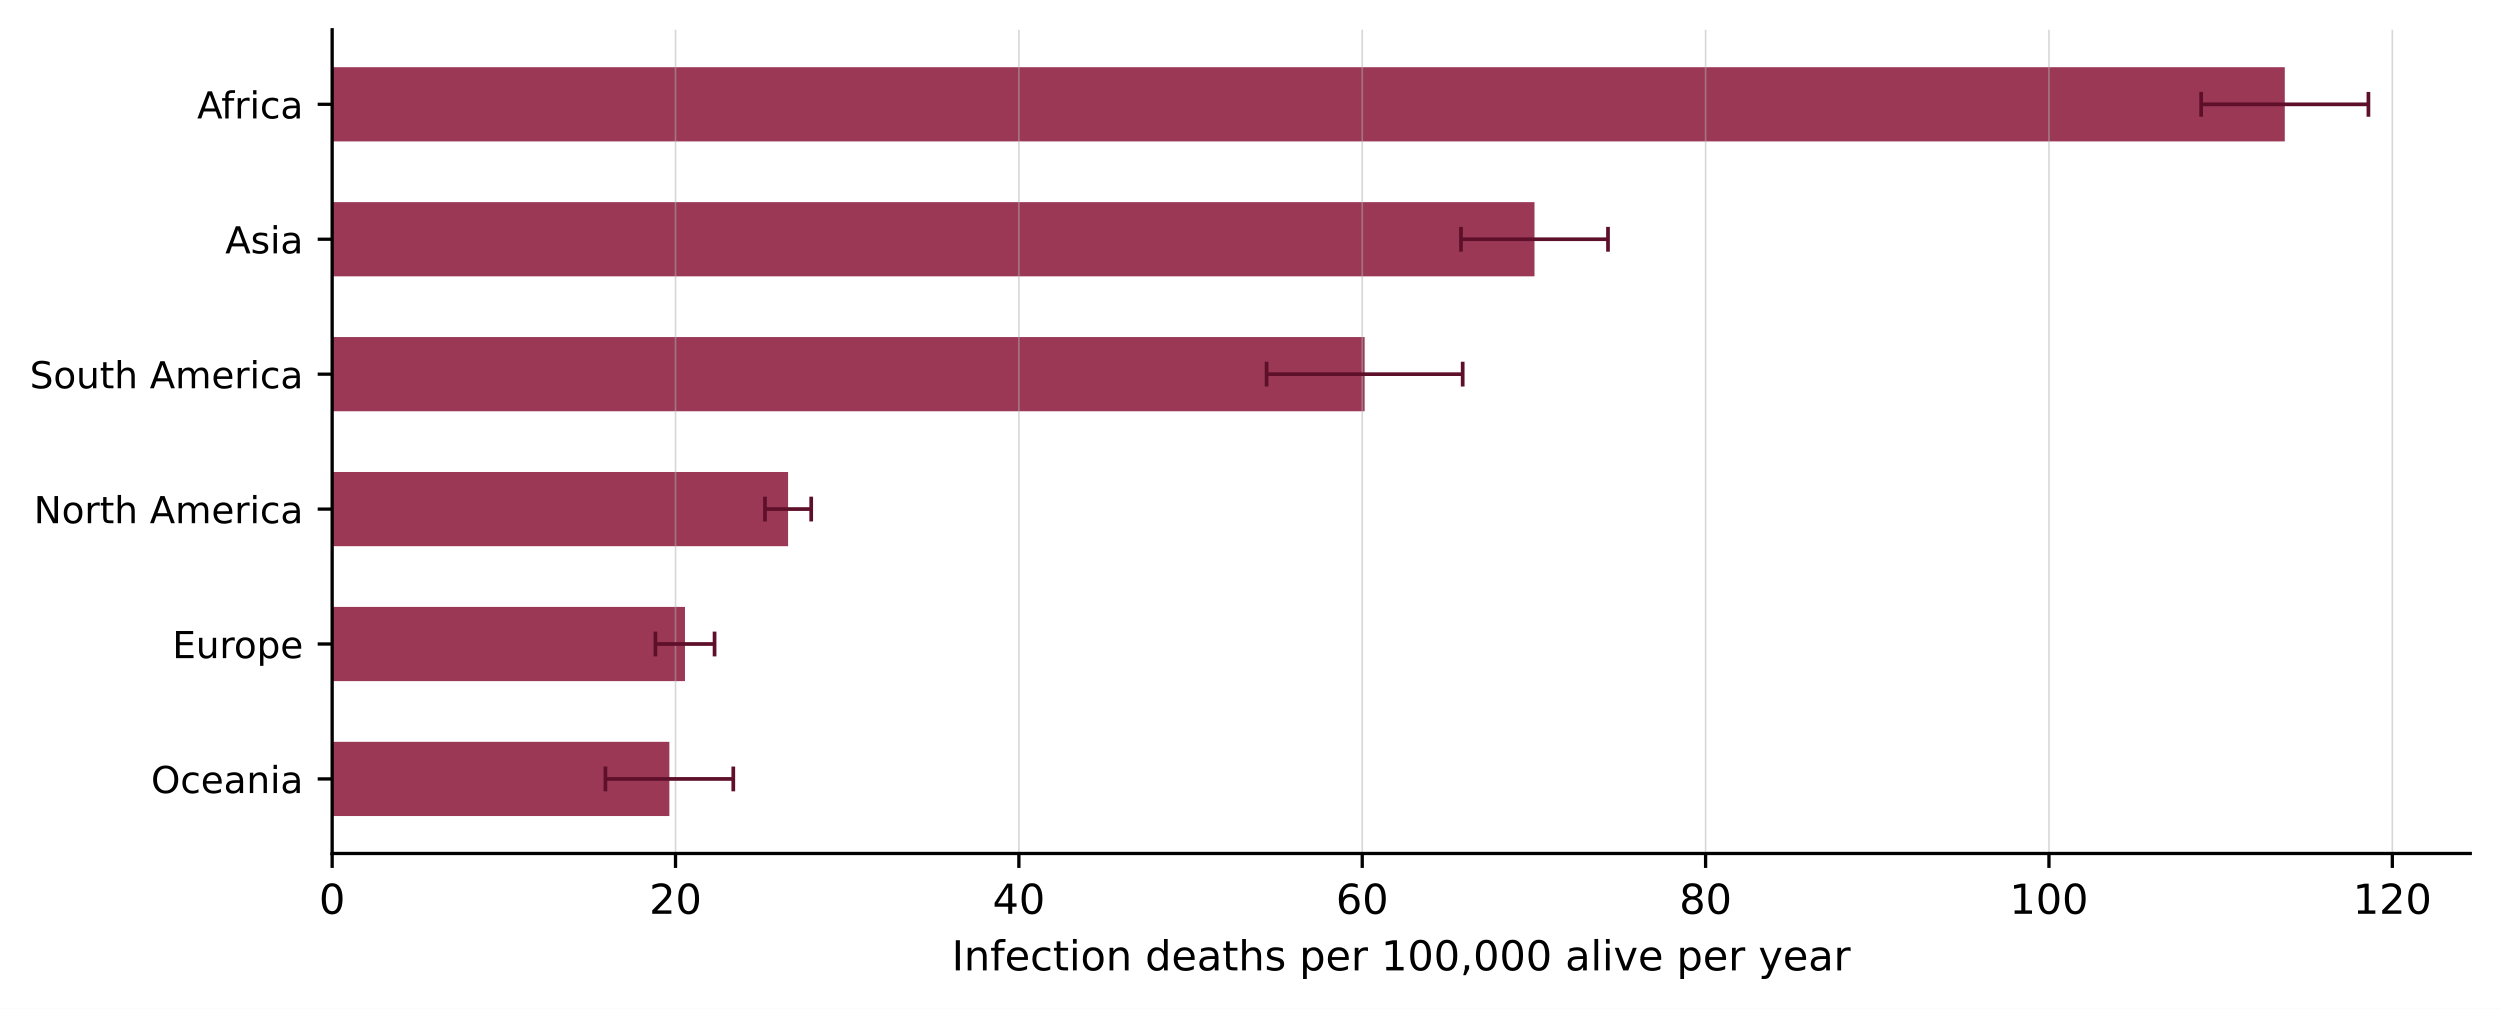
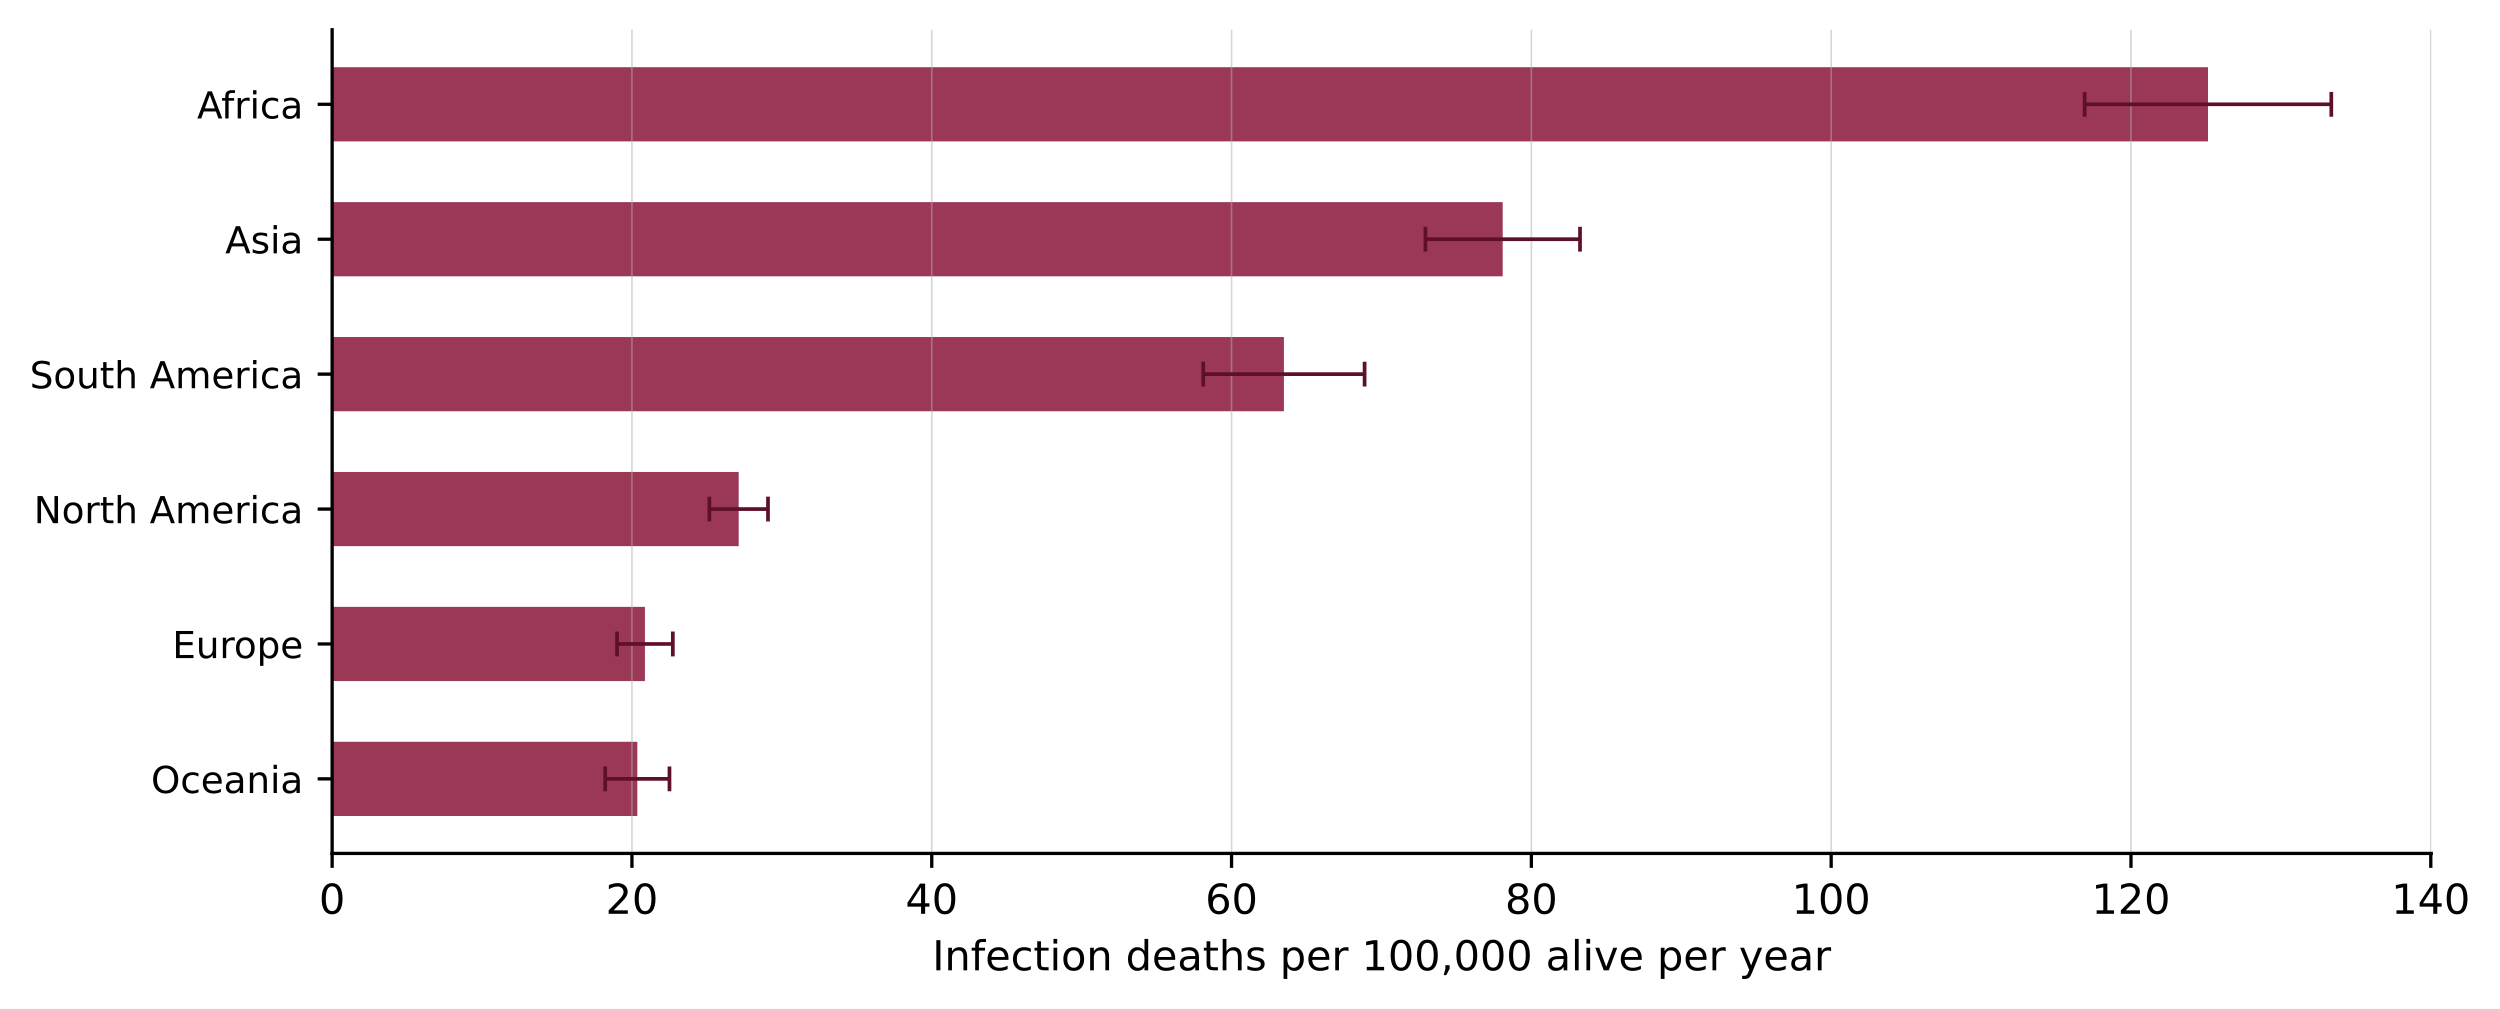
- <svg xmlns="http://www.w3.org/2000/svg" xmlns:xlink="http://www.w3.org/1999/xlink" width="604.702pt" height="243.996pt" viewBox="0 0 604.702 243.996" version="1.1">
+ <svg xmlns="http://www.w3.org/2000/svg" xmlns:xlink="http://www.w3.org/1999/xlink" width="604.743pt" height="243.996pt" viewBox="0 0 604.743 243.996" version="1.1">
  <defs>
    <style type="text/css">*{stroke-linejoin: round; stroke-linecap: butt}</style>
  </defs>
  <g id="figure_1">
    <g id="patch_1">
-       <path d="M 0 243.996  L 604.702 243.996  L 604.702 0  L 0 0  z " style="fill: #ffffff" />
+       <path d="M 0 243.996  L 604.743 243.996  L 604.743 0  L 0 0  z " style="fill: #ffffff" />
    </g>
    <g id="axes_1">
      <g id="patch_2">
-         <path d="M 80.342 206.44  L 597.502 206.44  L 597.502 7.2  L 80.342 7.2  z " style="fill: #ffffff" />
+         <path d="M 80.342 206.44  L 588.115 206.44  L 588.115 7.2  L 80.342 7.2  z " style="fill: #ffffff" />
      </g>
      <g id="patch_3">
-         <path d="M 80.342 197.384  L 161.906 197.384  L 161.906 179.434  L 80.342 179.434  z " clip-path="url(#p7c0ddeac1a)" style="fill: #8c1d40; opacity: 0.88" />
+         <path d="M 80.342 197.384  L 154.167 197.384  L 154.167 179.434  L 80.342 179.434  z " clip-path="url(#p4e6fd06674)" style="fill: #8c1d40; opacity: 0.88" />
      </g>
      <g id="patch_4">
-         <path d="M 80.342 164.748  L 165.685 164.748  L 165.685 146.799  L 80.342 146.799  z " clip-path="url(#p7c0ddeac1a)" style="fill: #8c1d40; opacity: 0.88" />
+         <path d="M 80.342 164.748  L 156.006 164.748  L 156.006 146.799  L 80.342 146.799  z " clip-path="url(#p4e6fd06674)" style="fill: #8c1d40; opacity: 0.88" />
      </g>
      <g id="patch_5">
-         <path d="M 80.342 132.113  L 190.622 132.113  L 190.622 114.163  L 80.342 114.163  z " clip-path="url(#p7c0ddeac1a)" style="fill: #8c1d40; opacity: 0.88" />
+         <path d="M 80.342 132.113  L 178.686 132.113  L 178.686 114.163  L 80.342 114.163  z " clip-path="url(#p4e6fd06674)" style="fill: #8c1d40; opacity: 0.88" />
      </g>
      <g id="patch_6">
-         <path d="M 80.342 99.477  L 330.08 99.477  L 330.08 81.527  L 80.342 81.527  z " clip-path="url(#p7c0ddeac1a)" style="fill: #8c1d40; opacity: 0.88" />
+         <path d="M 80.342 99.477  L 310.576 99.477  L 310.576 81.527  L 80.342 81.527  z " clip-path="url(#p4e6fd06674)" style="fill: #8c1d40; opacity: 0.88" />
      </g>
      <g id="patch_7">
-         <path d="M 80.342 66.841  L 371.164 66.841  L 371.164 48.892  L 80.342 48.892  z " clip-path="url(#p7c0ddeac1a)" style="fill: #8c1d40; opacity: 0.88" />
+         <path d="M 80.342 66.841  L 363.5 66.841  L 363.5 48.892  L 80.342 48.892  z " clip-path="url(#p4e6fd06674)" style="fill: #8c1d40; opacity: 0.88" />
      </g>
      <g id="patch_8">
-         <path d="M 80.342 34.206  L 552.646 34.206  L 552.646 16.256  L 80.342 16.256  z " clip-path="url(#p7c0ddeac1a)" style="fill: #8c1d40; opacity: 0.88" />
+         <path d="M 80.342 34.206  L 534.103 34.206  L 534.103 16.256  L 80.342 16.256  z " clip-path="url(#p4e6fd06674)" style="fill: #8c1d40; opacity: 0.88" />
      </g>
      <g id="matplotlib.axis_1">
        <g id="xtick_1">
          <g id="line2d_1">
-             <path d="M 80.342 206.44  L 80.342 7.2  " clip-path="url(#p7c0ddeac1a)" style="fill: none; stroke: #b0b0b0; stroke-opacity: 0.5; stroke-width: 0.4; stroke-linecap: square" />
+             <path d="M 80.342 206.44  L 80.342 7.2  " clip-path="url(#p4e6fd06674)" style="fill: none; stroke: #b0b0b0; stroke-opacity: 0.5; stroke-width: 0.4; stroke-linecap: square" />
          </g>
          <g id="line2d_2">
            <defs>
-               <path id="m0e5af4dae8" d="M 0 0  L 0 3.5  " style="stroke: #000000; stroke-width: 0.8" />
+               <path id="m70fa93c4e7" d="M 0 0  L 0 3.5  " style="stroke: #000000; stroke-width: 0.8" />
            </defs>
            <g>
-               <use xlink:href="#m0e5af4dae8" x="80.342" y="206.44" style="stroke: #000000; stroke-width: 0.8" />
+               <use xlink:href="#m70fa93c4e7" x="80.342" y="206.44" style="stroke: #000000; stroke-width: 0.8" />
            </g>
          </g>
          <g id="text_1">
            <g transform="translate(77.16031 221.0384) scale(0.1 -0.1)">
              <defs>
                <path id="DejaVuSans-30" d="M 2034 4250  Q 1547 4250 1301 3770  Q 1056 3291 1056 2328  Q 1056 1369 1301 889  Q 1547 409 2034 409  Q 2525 409 2770 889  Q 3016 1369 3016 2328  Q 3016 3291 2770 3770  Q 2525 4250 2034 4250  z M 2034 4750  Q 2819 4750 3233 4129  Q 3647 3509 3647 2328  Q 3647 1150 3233 529  Q 2819 -91 2034 -91  Q 1250 -91 836 529  Q 422 1150 422 2328  Q 422 3509 836 4129  Q 1250 4750 2034 4750  z " transform="scale(0.015625)" />
              </defs>
              <use xlink:href="#DejaVuSans-30" />
            </g>
          </g>
        </g>
        <g id="xtick_2">
          <g id="line2d_3">
-             <path d="M 163.394 206.44  L 163.394 7.2  " clip-path="url(#p7c0ddeac1a)" style="fill: none; stroke: #b0b0b0; stroke-opacity: 0.5; stroke-width: 0.4; stroke-linecap: square" />
+             <path d="M 152.864 206.44  L 152.864 7.2  " clip-path="url(#p4e6fd06674)" style="fill: none; stroke: #b0b0b0; stroke-opacity: 0.5; stroke-width: 0.4; stroke-linecap: square" />
          </g>
          <g id="line2d_4">
            <g>
-               <use xlink:href="#m0e5af4dae8" x="163.394" y="206.44" style="stroke: #000000; stroke-width: 0.8" />
+               <use xlink:href="#m70fa93c4e7" x="152.864" y="206.44" style="stroke: #000000; stroke-width: 0.8" />
            </g>
          </g>
          <g id="text_2">
-             <g transform="translate(157.0313 221.0384) scale(0.1 -0.1)">
+             <g transform="translate(146.5015 221.0384) scale(0.1 -0.1)">
              <defs>
                <path id="DejaVuSans-32" d="M 1228 531  L 3431 531  L 3431 0  L 469 0  L 469 531  Q 828 903 1448 1529  Q 2069 2156 2228 2338  Q 2531 2678 2651 2914  Q 2772 3150 2772 3378  Q 2772 3750 2511 3984  Q 2250 4219 1831 4219  Q 1534 4219 1204 4116  Q 875 4013 500 3803  L 500 4441  Q 881 4594 1212 4672  Q 1544 4750 1819 4750  Q 2544 4750 2975 4387  Q 3406 4025 3406 3419  Q 3406 3131 3298 2873  Q 3191 2616 2906 2266  Q 2828 2175 2409 1742  Q 1991 1309 1228 531  z " transform="scale(0.015625)" />
              </defs>
              <use xlink:href="#DejaVuSans-32" />
              <use xlink:href="#DejaVuSans-30" transform="translate(63.62305 0)" />
            </g>
          </g>
        </g>
        <g id="xtick_3">
          <g id="line2d_5">
-             <path d="M 246.446 206.44  L 246.446 7.2  " clip-path="url(#p7c0ddeac1a)" style="fill: none; stroke: #b0b0b0; stroke-opacity: 0.5; stroke-width: 0.4; stroke-linecap: square" />
+             <path d="M 225.387 206.44  L 225.387 7.2  " clip-path="url(#p4e6fd06674)" style="fill: none; stroke: #b0b0b0; stroke-opacity: 0.5; stroke-width: 0.4; stroke-linecap: square" />
          </g>
          <g id="line2d_6">
            <g>
-               <use xlink:href="#m0e5af4dae8" x="246.446" y="206.44" style="stroke: #000000; stroke-width: 0.8" />
+               <use xlink:href="#m70fa93c4e7" x="225.387" y="206.44" style="stroke: #000000; stroke-width: 0.8" />
            </g>
          </g>
          <g id="text_3">
-             <g transform="translate(240.0835 221.0384) scale(0.1 -0.1)">
+             <g transform="translate(219.024 221.0384) scale(0.1 -0.1)">
              <defs>
                <path id="DejaVuSans-34" d="M 2419 4116  L 825 1625  L 2419 1625  L 2419 4116  z M 2253 4666  L 3047 4666  L 3047 1625  L 3713 1625  L 3713 1100  L 3047 1100  L 3047 0  L 2419 0  L 2419 1100  L 313 1100  L 313 1709  L 2253 4666  z " transform="scale(0.015625)" />
              </defs>
              <use xlink:href="#DejaVuSans-34" />
              <use xlink:href="#DejaVuSans-30" transform="translate(63.62305 0)" />
            </g>
          </g>
        </g>
        <g id="xtick_4">
          <g id="line2d_7">
-             <path d="M 329.498 206.44  L 329.498 7.2  " clip-path="url(#p7c0ddeac1a)" style="fill: none; stroke: #b0b0b0; stroke-opacity: 0.5; stroke-width: 0.4; stroke-linecap: square" />
+             <path d="M 297.909 206.44  L 297.909 7.2  " clip-path="url(#p4e6fd06674)" style="fill: none; stroke: #b0b0b0; stroke-opacity: 0.5; stroke-width: 0.4; stroke-linecap: square" />
          </g>
          <g id="line2d_8">
            <g>
-               <use xlink:href="#m0e5af4dae8" x="329.498" y="206.44" style="stroke: #000000; stroke-width: 0.8" />
+               <use xlink:href="#m70fa93c4e7" x="297.909" y="206.44" style="stroke: #000000; stroke-width: 0.8" />
            </g>
          </g>
          <g id="text_4">
-             <g transform="translate(323.1357 221.0384) scale(0.1 -0.1)">
+             <g transform="translate(291.5465 221.0384) scale(0.1 -0.1)">
              <defs>
                <path id="DejaVuSans-36" d="M 2113 2584  Q 1688 2584 1439 2293  Q 1191 2003 1191 1497  Q 1191 994 1439 701  Q 1688 409 2113 409  Q 2538 409 2786 701  Q 3034 994 3034 1497  Q 3034 2003 2786 2293  Q 2538 2584 2113 2584  z M 3366 4563  L 3366 3988  Q 3128 4100 2886 4159  Q 2644 4219 2406 4219  Q 1781 4219 1451 3797  Q 1122 3375 1075 2522  Q 1259 2794 1537 2939  Q 1816 3084 2150 3084  Q 2853 3084 3261 2657  Q 3669 2231 3669 1497  Q 3669 778 3244 343  Q 2819 -91 2113 -91  Q 1303 -91 875 529  Q 447 1150 447 2328  Q 447 3434 972 4092  Q 1497 4750 2381 4750  Q 2619 4750 2861 4703  Q 3103 4656 3366 4563  z " transform="scale(0.015625)" />
              </defs>
              <use xlink:href="#DejaVuSans-36" />
              <use xlink:href="#DejaVuSans-30" transform="translate(63.62305 0)" />
            </g>
          </g>
        </g>
        <g id="xtick_5">
          <g id="line2d_9">
-             <path d="M 412.55 206.44  L 412.55 7.2  " clip-path="url(#p7c0ddeac1a)" style="fill: none; stroke: #b0b0b0; stroke-opacity: 0.5; stroke-width: 0.4; stroke-linecap: square" />
+             <path d="M 370.431 206.44  L 370.431 7.2  " clip-path="url(#p4e6fd06674)" style="fill: none; stroke: #b0b0b0; stroke-opacity: 0.5; stroke-width: 0.4; stroke-linecap: square" />
          </g>
          <g id="line2d_10">
            <g>
-               <use xlink:href="#m0e5af4dae8" x="412.55" y="206.44" style="stroke: #000000; stroke-width: 0.8" />
+               <use xlink:href="#m70fa93c4e7" x="370.431" y="206.44" style="stroke: #000000; stroke-width: 0.8" />
            </g>
          </g>
          <g id="text_5">
-             <g transform="translate(406.1879 221.0384) scale(0.1 -0.1)">
+             <g transform="translate(364.069 221.0384) scale(0.1 -0.1)">
              <defs>
                <path id="DejaVuSans-38" d="M 2034 2216  Q 1584 2216 1326 1975  Q 1069 1734 1069 1313  Q 1069 891 1326 650  Q 1584 409 2034 409  Q 2484 409 2743 651  Q 3003 894 3003 1313  Q 3003 1734 2745 1975  Q 2488 2216 2034 2216  z M 1403 2484  Q 997 2584 770 2862  Q 544 3141 544 3541  Q 544 4100 942 4425  Q 1341 4750 2034 4750  Q 2731 4750 3128 4425  Q 3525 4100 3525 3541  Q 3525 3141 3298 2862  Q 3072 2584 2669 2484  Q 3125 2378 3379 2068  Q 3634 1759 3634 1313  Q 3634 634 3220 271  Q 2806 -91 2034 -91  Q 1263 -91 848 271  Q 434 634 434 1313  Q 434 1759 690 2068  Q 947 2378 1403 2484  z M 1172 3481  Q 1172 3119 1398 2916  Q 1625 2713 2034 2713  Q 2441 2713 2670 2916  Q 2900 3119 2900 3481  Q 2900 3844 2670 4047  Q 2441 4250 2034 4250  Q 1625 4250 1398 4047  Q 1172 3844 1172 3481  z " transform="scale(0.015625)" />
              </defs>
              <use xlink:href="#DejaVuSans-38" />
              <use xlink:href="#DejaVuSans-30" transform="translate(63.62305 0)" />
            </g>
          </g>
        </g>
        <g id="xtick_6">
          <g id="line2d_11">
-             <path d="M 495.603 206.44  L 495.603 7.2  " clip-path="url(#p7c0ddeac1a)" style="fill: none; stroke: #b0b0b0; stroke-opacity: 0.5; stroke-width: 0.4; stroke-linecap: square" />
+             <path d="M 442.954 206.44  L 442.954 7.2  " clip-path="url(#p4e6fd06674)" style="fill: none; stroke: #b0b0b0; stroke-opacity: 0.5; stroke-width: 0.4; stroke-linecap: square" />
          </g>
          <g id="line2d_12">
            <g>
-               <use xlink:href="#m0e5af4dae8" x="495.603" y="206.44" style="stroke: #000000; stroke-width: 0.8" />
+               <use xlink:href="#m70fa93c4e7" x="442.954" y="206.44" style="stroke: #000000; stroke-width: 0.8" />
            </g>
          </g>
          <g id="text_6">
-             <g transform="translate(486.0588 221.0384) scale(0.1 -0.1)">
+             <g transform="translate(433.4102 221.0384) scale(0.1 -0.1)">
              <defs>
                <path id="DejaVuSans-31" d="M 794 531  L 1825 531  L 1825 4091  L 703 3866  L 703 4441  L 1819 4666  L 2450 4666  L 2450 531  L 3481 531  L 3481 0  L 794 0  L 794 531  z " transform="scale(0.015625)" />
              </defs>
              <use xlink:href="#DejaVuSans-31" />
              <use xlink:href="#DejaVuSans-30" transform="translate(63.62305 0)" />
              <use xlink:href="#DejaVuSans-30" transform="translate(127.2461 0)" />
            </g>
          </g>
        </g>
        <g id="xtick_7">
          <g id="line2d_13">
-             <path d="M 578.655 206.44  L 578.655 7.2  " clip-path="url(#p7c0ddeac1a)" style="fill: none; stroke: #b0b0b0; stroke-opacity: 0.5; stroke-width: 0.4; stroke-linecap: square" />
+             <path d="M 515.476 206.44  L 515.476 7.2  " clip-path="url(#p4e6fd06674)" style="fill: none; stroke: #b0b0b0; stroke-opacity: 0.5; stroke-width: 0.4; stroke-linecap: square" />
          </g>
          <g id="line2d_14">
            <g>
-               <use xlink:href="#m0e5af4dae8" x="578.655" y="206.44" style="stroke: #000000; stroke-width: 0.8" />
+               <use xlink:href="#m70fa93c4e7" x="515.476" y="206.44" style="stroke: #000000; stroke-width: 0.8" />
            </g>
          </g>
          <g id="text_7">
-             <g transform="translate(569.111 221.0384) scale(0.1 -0.1)">
+             <g transform="translate(505.9327 221.0384) scale(0.1 -0.1)">
              <use xlink:href="#DejaVuSans-31" />
              <use xlink:href="#DejaVuSans-32" transform="translate(63.62305 0)" />
              <use xlink:href="#DejaVuSans-30" transform="translate(127.2461 0)" />
            </g>
          </g>
        </g>
-         <g id="text_8">
-           <g transform="translate(230.2091 234.7166) scale(0.1 -0.1)">
+         <g id="xtick_8">
+           <g id="line2d_15">
+             <path d="M 587.999 206.44  L 587.999 7.2  " clip-path="url(#p4e6fd06674)" style="fill: none; stroke: #b0b0b0; stroke-opacity: 0.5; stroke-width: 0.4; stroke-linecap: square" />
+           </g>
+           <g id="line2d_16">
+             <g>
+               <use xlink:href="#m70fa93c4e7" x="587.999" y="206.44" style="stroke: #000000; stroke-width: 0.8" />
+             </g>
+           </g>
+           <g id="text_8">
+             <g transform="translate(578.4552 221.0384) scale(0.1 -0.1)">
+               <use xlink:href="#DejaVuSans-31" />
+               <use xlink:href="#DejaVuSans-34" transform="translate(63.62305 0)" />
+               <use xlink:href="#DejaVuSans-30" transform="translate(127.2461 0)" />
+             </g>
+           </g>
+         </g>
+         <g id="text_9">
+           <g transform="translate(225.5157 234.7166) scale(0.1 -0.1)">
            <defs>
              <path id="DejaVuSans-49" d="M 628 4666  L 1259 4666  L 1259 0  L 628 0  L 628 4666  z " transform="scale(0.015625)" />
              <path id="DejaVuSans-6e" d="M 3513 2113  L 3513 0  L 2938 0  L 2938 2094  Q 2938 2591 2744 2837  Q 2550 3084 2163 3084  Q 1697 3084 1428 2787  Q 1159 2491 1159 1978  L 1159 0  L 581 0  L 581 3500  L 1159 3500  L 1159 2956  Q 1366 3272 1645 3428  Q 1925 3584 2291 3584  Q 2894 3584 3203 3211  Q 3513 2838 3513 2113  z " transform="scale(0.015625)" />
              <path id="DejaVuSans-66" d="M 2375 4863  L 2375 4384  L 1825 4384  Q 1516 4384 1395 4259  Q 1275 4134 1275 3809  L 1275 3500  L 2222 3500  L 2222 3053  L 1275 3053  L 1275 0  L 697 0  L 697 3053  L 147 3053  L 147 3500  L 697 3500  L 697 3744  Q 697 4328 969 4595  Q 1241 4863 1831 4863  L 2375 4863  z " transform="scale(0.015625)" />
              <path id="DejaVuSans-65" d="M 3597 1894  L 3597 1613  L 953 1613  Q 991 1019 1311 708  Q 1631 397 2203 397  Q 2534 397 2845 478  Q 3156 559 3463 722  L 3463 178  Q 3153 47 2828 -22  Q 2503 -91 2169 -91  Q 1331 -91 842 396  Q 353 884 353 1716  Q 353 2575 817 3079  Q 1281 3584 2069 3584  Q 2775 3584 3186 3129  Q 3597 2675 3597 1894  z M 3022 2063  Q 3016 2534 2758 2815  Q 2500 3097 2075 3097  Q 1594 3097 1305 2825  Q 1016 2553 972 2059  L 3022 2063  z " transform="scale(0.015625)" />
              <path id="DejaVuSans-63" d="M 3122 3366  L 3122 2828  Q 2878 2963 2633 3030  Q 2388 3097 2138 3097  Q 1578 3097 1268 2742  Q 959 2388 959 1747  Q 959 1106 1268 751  Q 1578 397 2138 397  Q 2388 397 2633 464  Q 2878 531 3122 666  L 3122 134  Q 2881 22 2623 -34  Q 2366 -91 2075 -91  Q 1284 -91 818 406  Q 353 903 353 1747  Q 353 2603 823 3093  Q 1294 3584 2113 3584  Q 2378 3584 2631 3529  Q 2884 3475 3122 3366  z " transform="scale(0.015625)" />
              <path id="DejaVuSans-74" d="M 1172 4494  L 1172 3500  L 2356 3500  L 2356 3053  L 1172 3053  L 1172 1153  Q 1172 725 1289 603  Q 1406 481 1766 481  L 2356 481  L 2356 0  L 1766 0  Q 1100 0 847 248  Q 594 497 594 1153  L 594 3053  L 172 3053  L 172 3500  L 594 3500  L 594 4494  L 1172 4494  z " transform="scale(0.015625)" />
              <path id="DejaVuSans-69" d="M 603 3500  L 1178 3500  L 1178 0  L 603 0  L 603 3500  z M 603 4863  L 1178 4863  L 1178 4134  L 603 4134  L 603 4863  z " transform="scale(0.015625)" />
              <path id="DejaVuSans-6f" d="M 1959 3097  Q 1497 3097 1228 2736  Q 959 2375 959 1747  Q 959 1119 1226 758  Q 1494 397 1959 397  Q 2419 397 2687 759  Q 2956 1122 2956 1747  Q 2956 2369 2687 2733  Q 2419 3097 1959 3097  z M 1959 3584  Q 2709 3584 3137 3096  Q 3566 2609 3566 1747  Q 3566 888 3137 398  Q 2709 -91 1959 -91  Q 1206 -91 779 398  Q 353 888 353 1747  Q 353 2609 779 3096  Q 1206 3584 1959 3584  z " transform="scale(0.015625)" />
              <path id="DejaVuSans-20" transform="scale(0.015625)" />
              <path id="DejaVuSans-64" d="M 2906 2969  L 2906 4863  L 3481 4863  L 3481 0  L 2906 0  L 2906 525  Q 2725 213 2448 61  Q 2172 -91 1784 -91  Q 1150 -91 751 415  Q 353 922 353 1747  Q 353 2572 751 3078  Q 1150 3584 1784 3584  Q 2172 3584 2448 3432  Q 2725 3281 2906 2969  z M 947 1747  Q 947 1113 1208 752  Q 1469 391 1925 391  Q 2381 391 2643 752  Q 2906 1113 2906 1747  Q 2906 2381 2643 2742  Q 2381 3103 1925 3103  Q 1469 3103 1208 2742  Q 947 2381 947 1747  z " transform="scale(0.015625)" />
              <path id="DejaVuSans-61" d="M 2194 1759  Q 1497 1759 1228 1600  Q 959 1441 959 1056  Q 959 750 1161 570  Q 1363 391 1709 391  Q 2188 391 2477 730  Q 2766 1069 2766 1631  L 2766 1759  L 2194 1759  z M 3341 1997  L 3341 0  L 2766 0  L 2766 531  Q 2569 213 2275 61  Q 1981 -91 1556 -91  Q 1019 -91 701 211  Q 384 513 384 1019  Q 384 1609 779 1909  Q 1175 2209 1959 2209  L 2766 2209  L 2766 2266  Q 2766 2663 2505 2880  Q 2244 3097 1772 3097  Q 1472 3097 1187 3025  Q 903 2953 641 2809  L 641 3341  Q 956 3463 1253 3523  Q 1550 3584 1831 3584  Q 2591 3584 2966 3190  Q 3341 2797 3341 1997  z " transform="scale(0.015625)" />
              <path id="DejaVuSans-68" d="M 3513 2113  L 3513 0  L 2938 0  L 2938 2094  Q 2938 2591 2744 2837  Q 2550 3084 2163 3084  Q 1697 3084 1428 2787  Q 1159 2491 1159 1978  L 1159 0  L 581 0  L 581 4863  L 1159 4863  L 1159 2956  Q 1366 3272 1645 3428  Q 1925 3584 2291 3584  Q 2894 3584 3203 3211  Q 3513 2838 3513 2113  z " transform="scale(0.015625)" />
              <path id="DejaVuSans-73" d="M 2834 3397  L 2834 2853  Q 2591 2978 2328 3040  Q 2066 3103 1784 3103  Q 1356 3103 1142 2972  Q 928 2841 928 2578  Q 928 2378 1081 2264  Q 1234 2150 1697 2047  L 1894 2003  Q 2506 1872 2764 1633  Q 3022 1394 3022 966  Q 3022 478 2636 193  Q 2250 -91 1575 -91  Q 1294 -91 989 -36  Q 684 19 347 128  L 347 722  Q 666 556 975 473  Q 1284 391 1588 391  Q 1994 391 2212 530  Q 2431 669 2431 922  Q 2431 1156 2273 1281  Q 2116 1406 1581 1522  L 1381 1569  Q 847 1681 609 1914  Q 372 2147 372 2553  Q 372 3047 722 3315  Q 1072 3584 1716 3584  Q 2034 3584 2315 3537  Q 2597 3491 2834 3397  z " transform="scale(0.015625)" />
              <path id="DejaVuSans-70" d="M 1159 525  L 1159 -1331  L 581 -1331  L 581 3500  L 1159 3500  L 1159 2969  Q 1341 3281 1617 3432  Q 1894 3584 2278 3584  Q 2916 3584 3314 3078  Q 3713 2572 3713 1747  Q 3713 922 3314 415  Q 2916 -91 2278 -91  Q 1894 -91 1617 61  Q 1341 213 1159 525  z M 3116 1747  Q 3116 2381 2855 2742  Q 2594 3103 2138 3103  Q 1681 3103 1420 2742  Q 1159 2381 1159 1747  Q 1159 1113 1420 752  Q 1681 391 2138 391  Q 2594 391 2855 752  Q 3116 1113 3116 1747  z " transform="scale(0.015625)" />
              <path id="DejaVuSans-72" d="M 2631 2963  Q 2534 3019 2420 3045  Q 2306 3072 2169 3072  Q 1681 3072 1420 2755  Q 1159 2438 1159 1844  L 1159 0  L 581 0  L 581 3500  L 1159 3500  L 1159 2956  Q 1341 3275 1631 3429  Q 1922 3584 2338 3584  Q 2397 3584 2469 3576  Q 2541 3569 2628 3553  L 2631 2963  z " transform="scale(0.015625)" />
              <path id="DejaVuSans-2c" d="M 750 794  L 1409 794  L 1409 256  L 897 -744  L 494 -744  L 750 256  L 750 794  z " transform="scale(0.015625)" />
              <path id="DejaVuSans-6c" d="M 603 4863  L 1178 4863  L 1178 0  L 603 0  L 603 4863  z " transform="scale(0.015625)" />
              <path id="DejaVuSans-76" d="M 191 3500  L 800 3500  L 1894 563  L 2988 3500  L 3597 3500  L 2284 0  L 1503 0  L 191 3500  z " transform="scale(0.015625)" />
              <path id="DejaVuSans-79" d="M 2059 -325  Q 1816 -950 1584 -1140  Q 1353 -1331 966 -1331  L 506 -1331  L 506 -850  L 844 -850  Q 1081 -850 1212 -737  Q 1344 -625 1503 -206  L 1606 56  L 191 3500  L 800 3500  L 1894 763  L 2988 3500  L 3597 3500  L 2059 -325  z " transform="scale(0.015625)" />
            </defs>
            <use xlink:href="#DejaVuSans-49" />
            <use xlink:href="#DejaVuSans-6e" transform="translate(29.49219 0)" />
            <use xlink:href="#DejaVuSans-66" transform="translate(92.87109 0)" />
            <use xlink:href="#DejaVuSans-65" transform="translate(128.0762 0)" />
            <use xlink:href="#DejaVuSans-63" transform="translate(189.5996 0)" />
            <use xlink:href="#DejaVuSans-74" transform="translate(244.5801 0)" />
            <use xlink:href="#DejaVuSans-69" transform="translate(283.7891 0)" />
            <use xlink:href="#DejaVuSans-6f" transform="translate(311.5723 0)" />
            <use xlink:href="#DejaVuSans-6e" transform="translate(372.7539 0)" />
            <use xlink:href="#DejaVuSans-20" transform="translate(436.1328 0)" />
            <use xlink:href="#DejaVuSans-64" transform="translate(467.9199 0)" />
            <use xlink:href="#DejaVuSans-65" transform="translate(531.3965 0)" />
            <use xlink:href="#DejaVuSans-61" transform="translate(592.9199 0)" />
            <use xlink:href="#DejaVuSans-74" transform="translate(654.1992 0)" />
            <use xlink:href="#DejaVuSans-68" transform="translate(693.4082 0)" />
            <use xlink:href="#DejaVuSans-73" transform="translate(756.7871 0)" />
            <use xlink:href="#DejaVuSans-20" transform="translate(808.8867 0)" />
            <use xlink:href="#DejaVuSans-70" transform="translate(840.6738 0)" />
            <use xlink:href="#DejaVuSans-65" transform="translate(904.1504 0)" />
            <use xlink:href="#DejaVuSans-72" transform="translate(965.6738 0)" />
            <use xlink:href="#DejaVuSans-20" transform="translate(1006.787 0)" />
            <use xlink:href="#DejaVuSans-31" transform="translate(1038.574 0)" />
            <use xlink:href="#DejaVuSans-30" transform="translate(1102.197 0)" />
            <use xlink:href="#DejaVuSans-30" transform="translate(1165.82 0)" />
            <use xlink:href="#DejaVuSans-2c" transform="translate(1229.443 0)" />
            <use xlink:href="#DejaVuSans-30" transform="translate(1261.23 0)" />
            <use xlink:href="#DejaVuSans-30" transform="translate(1324.854 0)" />
            <use xlink:href="#DejaVuSans-30" transform="translate(1388.477 0)" />
            <use xlink:href="#DejaVuSans-20" transform="translate(1452.1 0)" />
            <use xlink:href="#DejaVuSans-61" transform="translate(1483.887 0)" />
            <use xlink:href="#DejaVuSans-6c" transform="translate(1545.166 0)" />
            <use xlink:href="#DejaVuSans-69" transform="translate(1572.949 0)" />
            <use xlink:href="#DejaVuSans-76" transform="translate(1600.732 0)" />
            <use xlink:href="#DejaVuSans-65" transform="translate(1659.912 0)" />
            <use xlink:href="#DejaVuSans-20" transform="translate(1721.436 0)" />
            <use xlink:href="#DejaVuSans-70" transform="translate(1753.223 0)" />
            <use xlink:href="#DejaVuSans-65" transform="translate(1816.699 0)" />
            <use xlink:href="#DejaVuSans-72" transform="translate(1878.223 0)" />
            <use xlink:href="#DejaVuSans-20" transform="translate(1919.336 0)" />
            <use xlink:href="#DejaVuSans-79" transform="translate(1951.123 0)" />
            <use xlink:href="#DejaVuSans-65" transform="translate(2010.303 0)" />
            <use xlink:href="#DejaVuSans-61" transform="translate(2071.826 0)" />
            <use xlink:href="#DejaVuSans-72" transform="translate(2133.105 0)" />
          </g>
        </g>
      </g>
      <g id="matplotlib.axis_2">
        <g id="ytick_1">
-           <g id="line2d_15">
+           <g id="line2d_17">
            <defs>
-               <path id="m752fc7c68a" d="M 0 0  L -3.5 0  " style="stroke: #000000; stroke-width: 0.8" />
+               <path id="m4d71092702" d="M 0 0  L -3.5 0  " style="stroke: #000000; stroke-width: 0.8" />
            </defs>
            <g>
-               <use xlink:href="#m752fc7c68a" x="80.342" y="188.409" style="stroke: #000000; stroke-width: 0.8" />
-             </g>
-           </g>
-           <g id="text_9">
+               <use xlink:href="#m4d71092702" x="80.342" y="188.409" style="stroke: #000000; stroke-width: 0.8" />
+             </g>
+           </g>
+           <g id="text_10">
            <g transform="translate(36.53578 191.8282) scale(0.09 -0.09)">
              <defs>
                <path id="DejaVuSans-4f" d="M 2522 4238  Q 1834 4238 1429 3725  Q 1025 3213 1025 2328  Q 1025 1447 1429 934  Q 1834 422 2522 422  Q 3209 422 3611 934  Q 4013 1447 4013 2328  Q 4013 3213 3611 3725  Q 3209 4238 2522 4238  z M 2522 4750  Q 3503 4750 4090 4092  Q 4678 3434 4678 2328  Q 4678 1225 4090 567  Q 3503 -91 2522 -91  Q 1538 -91 948 565  Q 359 1222 359 2328  Q 359 3434 948 4092  Q 1538 4750 2522 4750  z " transform="scale(0.015625)" />
              </defs>
              <use xlink:href="#DejaVuSans-4f" />
              <use xlink:href="#DejaVuSans-63" transform="translate(78.71094 0)" />
              <use xlink:href="#DejaVuSans-65" transform="translate(133.6914 0)" />
              <use xlink:href="#DejaVuSans-61" transform="translate(195.2148 0)" />
              <use xlink:href="#DejaVuSans-6e" transform="translate(256.4941 0)" />
              <use xlink:href="#DejaVuSans-69" transform="translate(319.873 0)" />
              <use xlink:href="#DejaVuSans-61" transform="translate(347.6562 0)" />
            </g>
          </g>
        </g>
        <g id="ytick_2">
-           <g id="line2d_16">
-             <g>
-               <use xlink:href="#m752fc7c68a" x="80.342" y="155.773" style="stroke: #000000; stroke-width: 0.8" />
-             </g>
-           </g>
-           <g id="text_10">
+           <g id="line2d_18">
+             <g>
+               <use xlink:href="#m4d71092702" x="80.342" y="155.773" style="stroke: #000000; stroke-width: 0.8" />
+             </g>
+           </g>
+           <g id="text_11">
            <g transform="translate(41.69531 159.1926) scale(0.09 -0.09)">
              <defs>
                <path id="DejaVuSans-45" d="M 628 4666  L 3578 4666  L 3578 4134  L 1259 4134  L 1259 2753  L 3481 2753  L 3481 2222  L 1259 2222  L 1259 531  L 3634 531  L 3634 0  L 628 0  L 628 4666  z " transform="scale(0.015625)" />
                <path id="DejaVuSans-75" d="M 544 1381  L 544 3500  L 1119 3500  L 1119 1403  Q 1119 906 1312 657  Q 1506 409 1894 409  Q 2359 409 2629 706  Q 2900 1003 2900 1516  L 2900 3500  L 3475 3500  L 3475 0  L 2900 0  L 2900 538  Q 2691 219 2414 64  Q 2138 -91 1772 -91  Q 1169 -91 856 284  Q 544 659 544 1381  z M 1991 3584  L 1991 3584  z " transform="scale(0.015625)" />
              </defs>
              <use xlink:href="#DejaVuSans-45" />
              <use xlink:href="#DejaVuSans-75" transform="translate(63.18359 0)" />
              <use xlink:href="#DejaVuSans-72" transform="translate(126.5625 0)" />
              <use xlink:href="#DejaVuSans-6f" transform="translate(165.4258 0)" />
              <use xlink:href="#DejaVuSans-70" transform="translate(226.6074 0)" />
              <use xlink:href="#DejaVuSans-65" transform="translate(290.084 0)" />
            </g>
          </g>
        </g>
        <g id="ytick_3">
-           <g id="line2d_17">
-             <g>
-               <use xlink:href="#m752fc7c68a" x="80.342" y="123.138" style="stroke: #000000; stroke-width: 0.8" />
-             </g>
-           </g>
-           <g id="text_11">
+           <g id="line2d_19">
+             <g>
+               <use xlink:href="#m4d71092702" x="80.342" y="123.138" style="stroke: #000000; stroke-width: 0.8" />
+             </g>
+           </g>
+           <g id="text_12">
            <g transform="translate(8.184375 126.5571) scale(0.09 -0.09)">
              <defs>
                <path id="DejaVuSans-4e" d="M 628 4666  L 1478 4666  L 3547 763  L 3547 4666  L 4159 4666  L 4159 0  L 3309 0  L 1241 3903  L 1241 0  L 628 0  L 628 4666  z " transform="scale(0.015625)" />
                <path id="DejaVuSans-41" d="M 2188 4044  L 1331 1722  L 3047 1722  L 2188 4044  z M 1831 4666  L 2547 4666  L 4325 0  L 3669 0  L 3244 1197  L 1141 1197  L 716 0  L 50 0  L 1831 4666  z " transform="scale(0.015625)" />
                <path id="DejaVuSans-6d" d="M 3328 2828  Q 3544 3216 3844 3400  Q 4144 3584 4550 3584  Q 5097 3584 5394 3201  Q 5691 2819 5691 2113  L 5691 0  L 5113 0  L 5113 2094  Q 5113 2597 4934 2840  Q 4756 3084 4391 3084  Q 3944 3084 3684 2787  Q 3425 2491 3425 1978  L 3425 0  L 2847 0  L 2847 2094  Q 2847 2600 2669 2842  Q 2491 3084 2119 3084  Q 1678 3084 1418 2786  Q 1159 2488 1159 1978  L 1159 0  L 581 0  L 581 3500  L 1159 3500  L 1159 2956  Q 1356 3278 1631 3431  Q 1906 3584 2284 3584  Q 2666 3584 2933 3390  Q 3200 3197 3328 2828  z " transform="scale(0.015625)" />
              </defs>
              <use xlink:href="#DejaVuSans-4e" />
              <use xlink:href="#DejaVuSans-6f" transform="translate(74.80469 0)" />
              <use xlink:href="#DejaVuSans-72" transform="translate(135.9863 0)" />
              <use xlink:href="#DejaVuSans-74" transform="translate(177.0996 0)" />
              <use xlink:href="#DejaVuSans-68" transform="translate(216.3086 0)" />
              <use xlink:href="#DejaVuSans-20" transform="translate(279.6875 0)" />
              <use xlink:href="#DejaVuSans-41" transform="translate(311.4746 0)" />
              <use xlink:href="#DejaVuSans-6d" transform="translate(379.8828 0)" />
              <use xlink:href="#DejaVuSans-65" transform="translate(477.2949 0)" />
              <use xlink:href="#DejaVuSans-72" transform="translate(538.8184 0)" />
              <use xlink:href="#DejaVuSans-69" transform="translate(579.9316 0)" />
              <use xlink:href="#DejaVuSans-63" transform="translate(607.7148 0)" />
              <use xlink:href="#DejaVuSans-61" transform="translate(662.6953 0)" />
            </g>
          </g>
        </g>
        <g id="ytick_4">
-           <g id="line2d_18">
-             <g>
-               <use xlink:href="#m752fc7c68a" x="80.342" y="90.502" style="stroke: #000000; stroke-width: 0.8" />
-             </g>
-           </g>
-           <g id="text_12">
+           <g id="line2d_20">
+             <g>
+               <use xlink:href="#m4d71092702" x="80.342" y="90.502" style="stroke: #000000; stroke-width: 0.8" />
+             </g>
+           </g>
+           <g id="text_13">
            <g transform="translate(7.2 93.92153) scale(0.09 -0.09)">
              <defs>
                <path id="DejaVuSans-53" d="M 3425 4513  L 3425 3897  Q 3066 4069 2747 4153  Q 2428 4238 2131 4238  Q 1616 4238 1336 4038  Q 1056 3838 1056 3469  Q 1056 3159 1242 3001  Q 1428 2844 1947 2747  L 2328 2669  Q 3034 2534 3370 2195  Q 3706 1856 3706 1288  Q 3706 609 3251 259  Q 2797 -91 1919 -91  Q 1588 -91 1214 -16  Q 841 59 441 206  L 441 856  Q 825 641 1194 531  Q 1563 422 1919 422  Q 2459 422 2753 634  Q 3047 847 3047 1241  Q 3047 1584 2836 1778  Q 2625 1972 2144 2069  L 1759 2144  Q 1053 2284 737 2584  Q 422 2884 422 3419  Q 422 4038 858 4394  Q 1294 4750 2059 4750  Q 2388 4750 2728 4690  Q 3069 4631 3425 4513  z " transform="scale(0.015625)" />
              </defs>
              <use xlink:href="#DejaVuSans-53" />
              <use xlink:href="#DejaVuSans-6f" transform="translate(63.47656 0)" />
              <use xlink:href="#DejaVuSans-75" transform="translate(124.6582 0)" />
              <use xlink:href="#DejaVuSans-74" transform="translate(188.0371 0)" />
              <use xlink:href="#DejaVuSans-68" transform="translate(227.2461 0)" />
              <use xlink:href="#DejaVuSans-20" transform="translate(290.625 0)" />
              <use xlink:href="#DejaVuSans-41" transform="translate(322.4121 0)" />
              <use xlink:href="#DejaVuSans-6d" transform="translate(390.8203 0)" />
              <use xlink:href="#DejaVuSans-65" transform="translate(488.2324 0)" />
              <use xlink:href="#DejaVuSans-72" transform="translate(549.7559 0)" />
              <use xlink:href="#DejaVuSans-69" transform="translate(590.8691 0)" />
              <use xlink:href="#DejaVuSans-63" transform="translate(618.6523 0)" />
              <use xlink:href="#DejaVuSans-61" transform="translate(673.6328 0)" />
            </g>
          </g>
        </g>
        <g id="ytick_5">
-           <g id="line2d_19">
-             <g>
-               <use xlink:href="#m752fc7c68a" x="80.342" y="57.867" style="stroke: #000000; stroke-width: 0.8" />
-             </g>
-           </g>
-           <g id="text_13">
+           <g id="line2d_21">
+             <g>
+               <use xlink:href="#m4d71092702" x="80.342" y="57.867" style="stroke: #000000; stroke-width: 0.8" />
+             </g>
+           </g>
+           <g id="text_14">
            <g transform="translate(54.48094 61.28598) scale(0.09 -0.09)">
              <use xlink:href="#DejaVuSans-41" />
              <use xlink:href="#DejaVuSans-73" transform="translate(68.4082 0)" />
              <use xlink:href="#DejaVuSans-69" transform="translate(120.5078 0)" />
              <use xlink:href="#DejaVuSans-61" transform="translate(148.291 0)" />
            </g>
          </g>
        </g>
        <g id="ytick_6">
-           <g id="line2d_20">
-             <g>
-               <use xlink:href="#m752fc7c68a" x="80.342" y="25.231" style="stroke: #000000; stroke-width: 0.8" />
-             </g>
-           </g>
-           <g id="text_14">
+           <g id="line2d_22">
+             <g>
+               <use xlink:href="#m4d71092702" x="80.342" y="25.231" style="stroke: #000000; stroke-width: 0.8" />
+             </g>
+           </g>
+           <g id="text_15">
            <g transform="translate(47.67891 28.65044) scale(0.09 -0.09)">
              <use xlink:href="#DejaVuSans-41" />
              <use xlink:href="#DejaVuSans-66" transform="translate(64.7832 0)" />
              <use xlink:href="#DejaVuSans-72" transform="translate(99.98828 0)" />
              <use xlink:href="#DejaVuSans-69" transform="translate(141.1016 0)" />
              <use xlink:href="#DejaVuSans-63" transform="translate(168.8848 0)" />
              <use xlink:href="#DejaVuSans-61" transform="translate(223.8652 0)" />
            </g>
          </g>
        </g>
      </g>
      <g id="LineCollection_1">
-         <path d="M 146.443 188.409  L 177.369 188.409  " clip-path="url(#p7c0ddeac1a)" style="fill: none; stroke: #5e102a; stroke-width: 0.9" />
-         <path d="M 158.532 155.773  L 172.839 155.773  " clip-path="url(#p7c0ddeac1a)" style="fill: none; stroke: #5e102a; stroke-width: 0.9" />
-         <path d="M 185.03 123.138  L 196.214 123.138  " clip-path="url(#p7c0ddeac1a)" style="fill: none; stroke: #5e102a; stroke-width: 0.9" />
-         <path d="M 306.364 90.502  L 353.796 90.502  " clip-path="url(#p7c0ddeac1a)" style="fill: none; stroke: #5e102a; stroke-width: 0.9" />
-         <path d="M 353.386 57.867  L 388.943 57.867  " clip-path="url(#p7c0ddeac1a)" style="fill: none; stroke: #5e102a; stroke-width: 0.9" />
-         <path d="M 532.416 25.231  L 572.875 25.231  " clip-path="url(#p7c0ddeac1a)" style="fill: none; stroke: #5e102a; stroke-width: 0.9" />
-       </g>
-       <g id="line2d_21">
+         <path d="M 146.39 188.409  L 161.943 188.409  " clip-path="url(#p4e6fd06674)" style="fill: none; stroke: #5e102a; stroke-width: 0.9" />
+         <path d="M 149.258 155.773  L 162.755 155.773  " clip-path="url(#p4e6fd06674)" style="fill: none; stroke: #5e102a; stroke-width: 0.9" />
+         <path d="M 171.596 123.138  L 185.776 123.138  " clip-path="url(#p4e6fd06674)" style="fill: none; stroke: #5e102a; stroke-width: 0.9" />
+         <path d="M 291.061 90.502  L 330.09 90.502  " clip-path="url(#p4e6fd06674)" style="fill: none; stroke: #5e102a; stroke-width: 0.9" />
+         <path d="M 344.798 57.867  L 382.202 57.867  " clip-path="url(#p4e6fd06674)" style="fill: none; stroke: #5e102a; stroke-width: 0.9" />
+         <path d="M 504.271 25.231  L 563.935 25.231  " clip-path="url(#p4e6fd06674)" style="fill: none; stroke: #5e102a; stroke-width: 0.9" />
+       </g>
+       <g id="line2d_23">
        <defs>
-           <path id="m9eb3b46dec" d="M 0 3  L 0 -3  " style="stroke: #5e102a; stroke-width: 0.9" />
+           <path id="m51e7d9ca57" d="M 0 3  L 0 -3  " style="stroke: #5e102a; stroke-width: 0.9" />
        </defs>
-         <g clip-path="url(#p7c0ddeac1a)">
-           <use xlink:href="#m9eb3b46dec" x="146.443" y="188.409" style="fill: #1f77b4; stroke: #5e102a; stroke-width: 0.9" />
-           <use xlink:href="#m9eb3b46dec" x="158.532" y="155.773" style="fill: #1f77b4; stroke: #5e102a; stroke-width: 0.9" />
-           <use xlink:href="#m9eb3b46dec" x="185.03" y="123.138" style="fill: #1f77b4; stroke: #5e102a; stroke-width: 0.9" />
-           <use xlink:href="#m9eb3b46dec" x="306.364" y="90.502" style="fill: #1f77b4; stroke: #5e102a; stroke-width: 0.9" />
-           <use xlink:href="#m9eb3b46dec" x="353.386" y="57.867" style="fill: #1f77b4; stroke: #5e102a; stroke-width: 0.9" />
-           <use xlink:href="#m9eb3b46dec" x="532.416" y="25.231" style="fill: #1f77b4; stroke: #5e102a; stroke-width: 0.9" />
-         </g>
-       </g>
-       <g id="line2d_22">
-         <g clip-path="url(#p7c0ddeac1a)">
-           <use xlink:href="#m9eb3b46dec" x="177.369" y="188.409" style="fill: #1f77b4; stroke: #5e102a; stroke-width: 0.9" />
-           <use xlink:href="#m9eb3b46dec" x="172.839" y="155.773" style="fill: #1f77b4; stroke: #5e102a; stroke-width: 0.9" />
-           <use xlink:href="#m9eb3b46dec" x="196.214" y="123.138" style="fill: #1f77b4; stroke: #5e102a; stroke-width: 0.9" />
-           <use xlink:href="#m9eb3b46dec" x="353.796" y="90.502" style="fill: #1f77b4; stroke: #5e102a; stroke-width: 0.9" />
-           <use xlink:href="#m9eb3b46dec" x="388.943" y="57.867" style="fill: #1f77b4; stroke: #5e102a; stroke-width: 0.9" />
-           <use xlink:href="#m9eb3b46dec" x="572.875" y="25.231" style="fill: #1f77b4; stroke: #5e102a; stroke-width: 0.9" />
+         <g clip-path="url(#p4e6fd06674)">
+           <use xlink:href="#m51e7d9ca57" x="146.39" y="188.409" style="fill: #1f77b4; stroke: #5e102a; stroke-width: 0.9" />
+           <use xlink:href="#m51e7d9ca57" x="149.258" y="155.773" style="fill: #1f77b4; stroke: #5e102a; stroke-width: 0.9" />
+           <use xlink:href="#m51e7d9ca57" x="171.596" y="123.138" style="fill: #1f77b4; stroke: #5e102a; stroke-width: 0.9" />
+           <use xlink:href="#m51e7d9ca57" x="291.061" y="90.502" style="fill: #1f77b4; stroke: #5e102a; stroke-width: 0.9" />
+           <use xlink:href="#m51e7d9ca57" x="344.798" y="57.867" style="fill: #1f77b4; stroke: #5e102a; stroke-width: 0.9" />
+           <use xlink:href="#m51e7d9ca57" x="504.271" y="25.231" style="fill: #1f77b4; stroke: #5e102a; stroke-width: 0.9" />
+         </g>
+       </g>
+       <g id="line2d_24">
+         <g clip-path="url(#p4e6fd06674)">
+           <use xlink:href="#m51e7d9ca57" x="161.943" y="188.409" style="fill: #1f77b4; stroke: #5e102a; stroke-width: 0.9" />
+           <use xlink:href="#m51e7d9ca57" x="162.755" y="155.773" style="fill: #1f77b4; stroke: #5e102a; stroke-width: 0.9" />
+           <use xlink:href="#m51e7d9ca57" x="185.776" y="123.138" style="fill: #1f77b4; stroke: #5e102a; stroke-width: 0.9" />
+           <use xlink:href="#m51e7d9ca57" x="330.09" y="90.502" style="fill: #1f77b4; stroke: #5e102a; stroke-width: 0.9" />
+           <use xlink:href="#m51e7d9ca57" x="382.202" y="57.867" style="fill: #1f77b4; stroke: #5e102a; stroke-width: 0.9" />
+           <use xlink:href="#m51e7d9ca57" x="563.935" y="25.231" style="fill: #1f77b4; stroke: #5e102a; stroke-width: 0.9" />
        </g>
      </g>
      <g id="patch_9">
        <path d="M 80.342 206.44  L 80.342 7.2  " style="fill: none; stroke: #000000; stroke-width: 0.8; stroke-linejoin: miter; stroke-linecap: square" />
      </g>
      <g id="patch_10">
-         <path d="M 80.342 206.44  L 597.502 206.44  " style="fill: none; stroke: #000000; stroke-width: 0.8; stroke-linejoin: miter; stroke-linecap: square" />
+         <path d="M 80.342 206.44  L 588.115 206.44  " style="fill: none; stroke: #000000; stroke-width: 0.8; stroke-linejoin: miter; stroke-linecap: square" />
      </g>
    </g>
  </g>
  <defs>
-     <clipPath id="p7c0ddeac1a">
-       <rect x="80.342" y="7.2" width="517.16" height="199.24" />
+     <clipPath id="p4e6fd06674">
+       <rect x="80.342" y="7.2" width="507.773" height="199.24" />
    </clipPath>
  </defs>
</svg>
